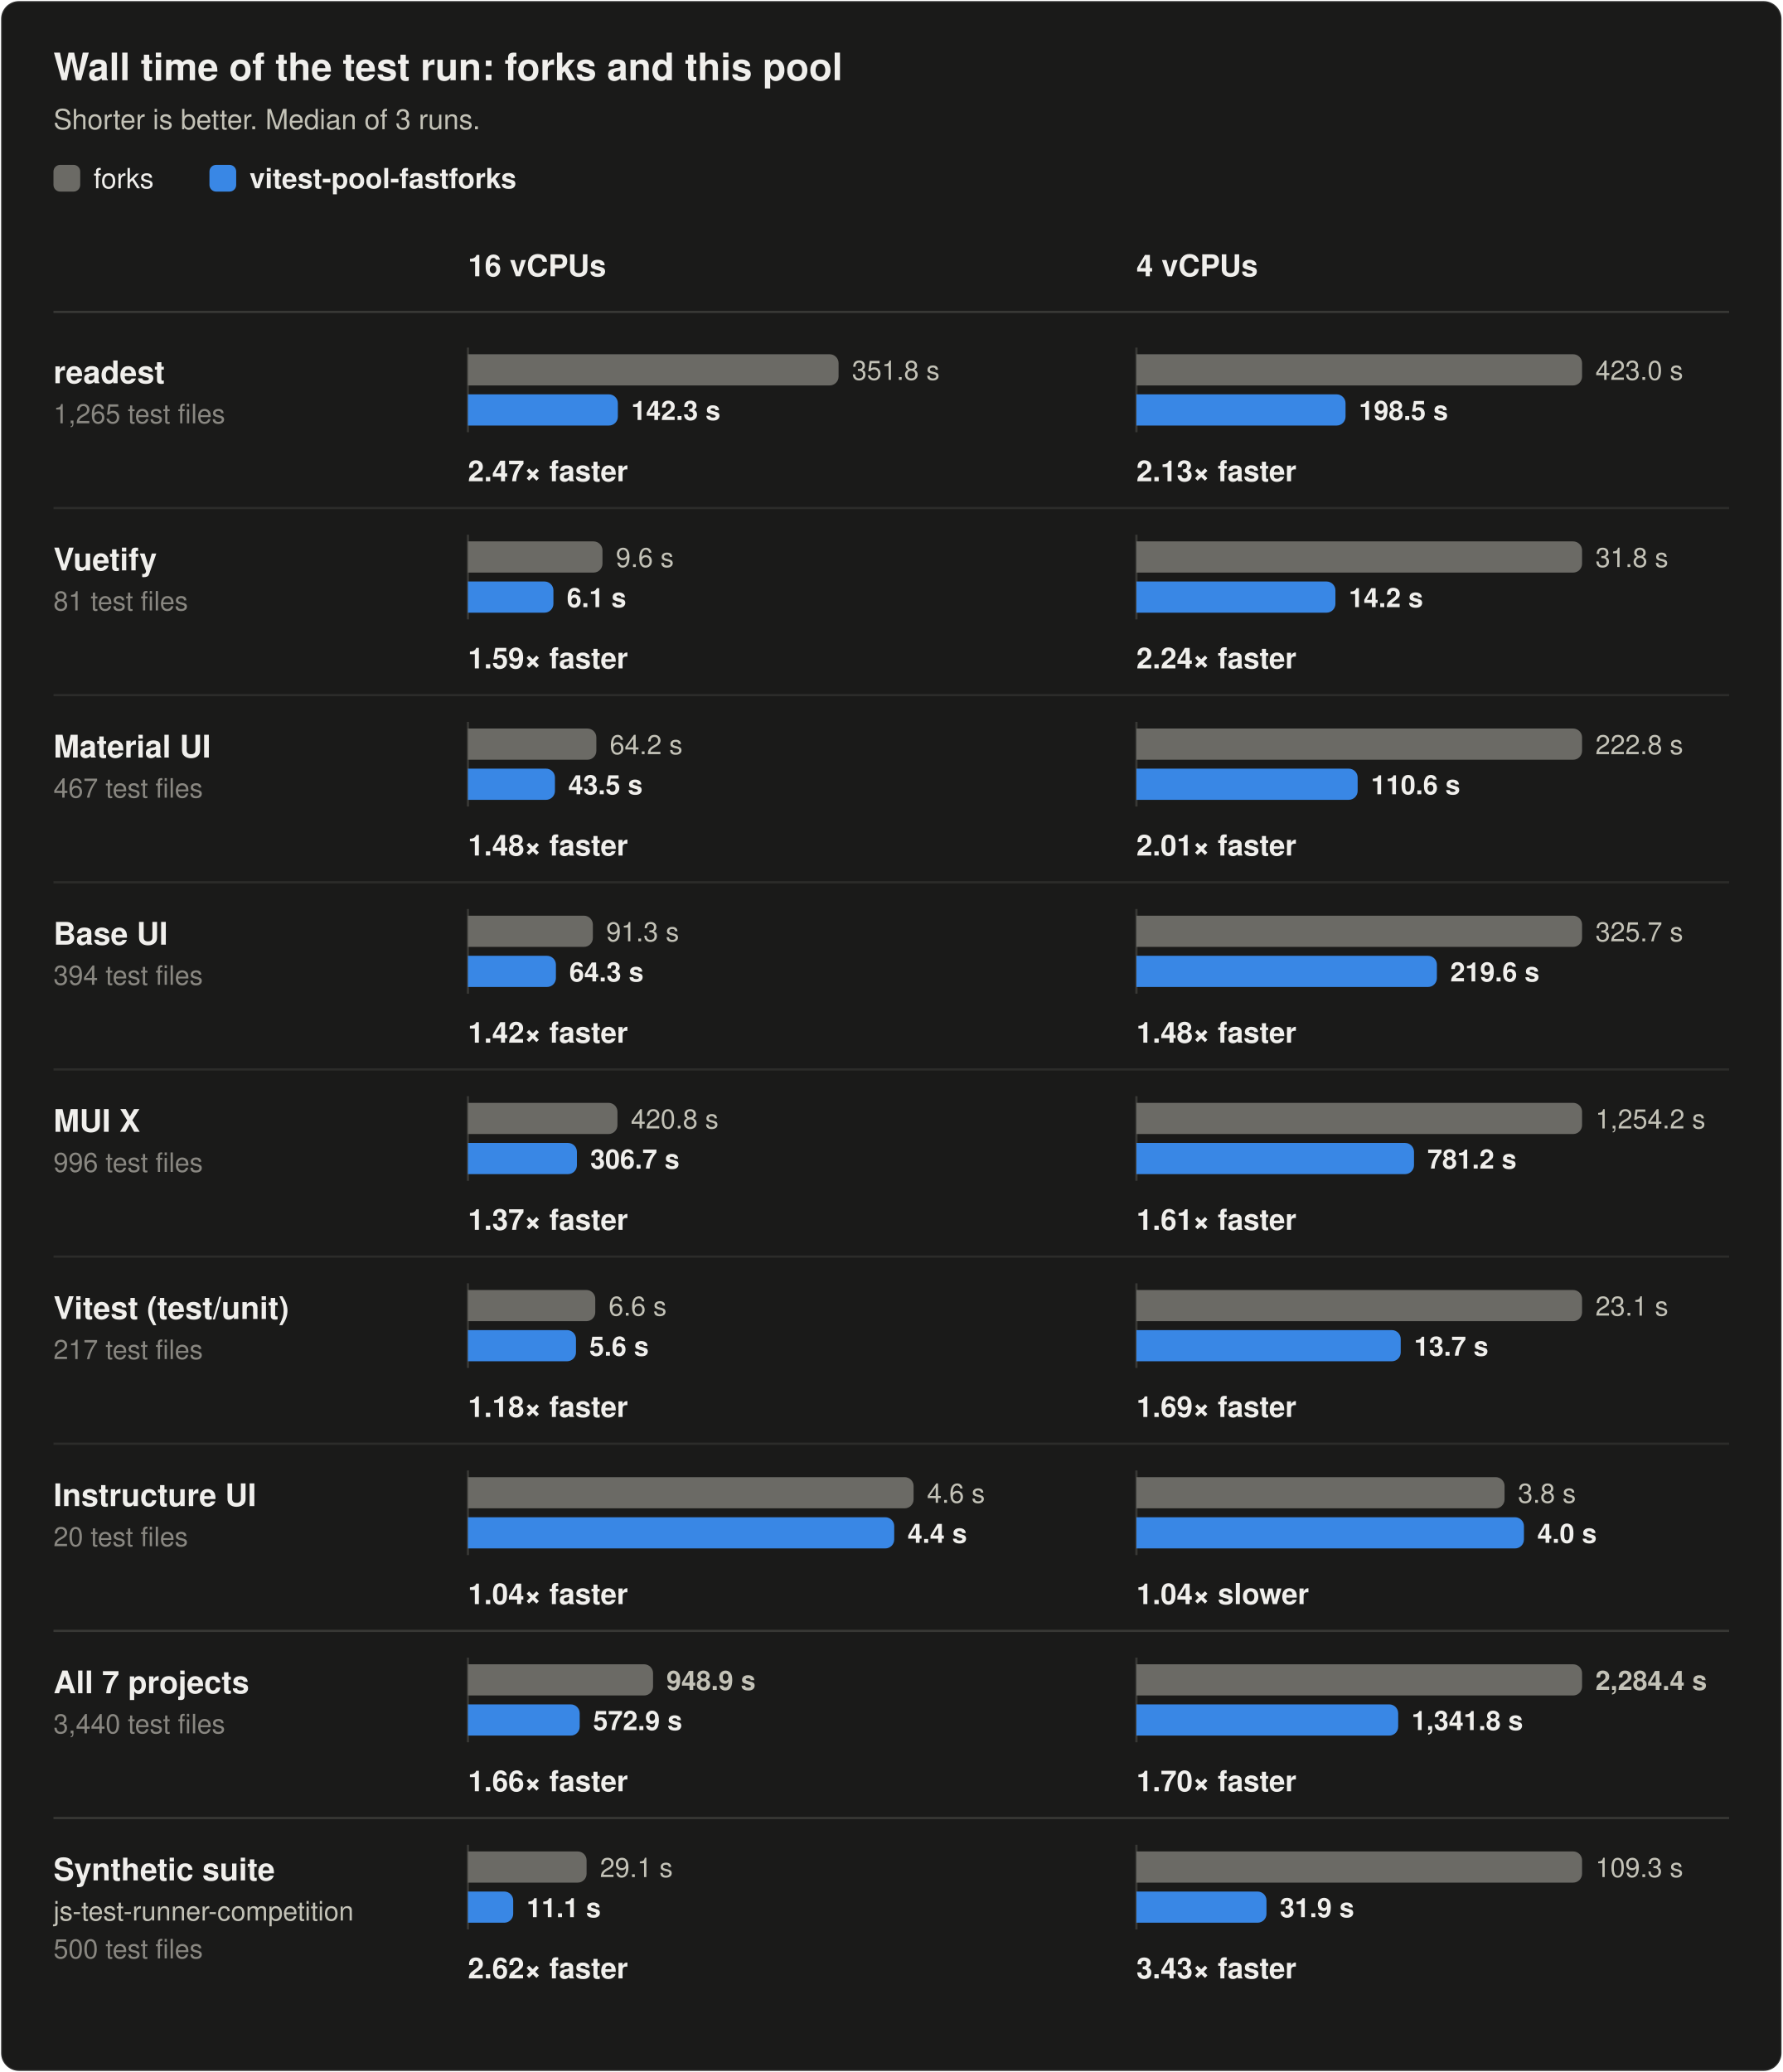
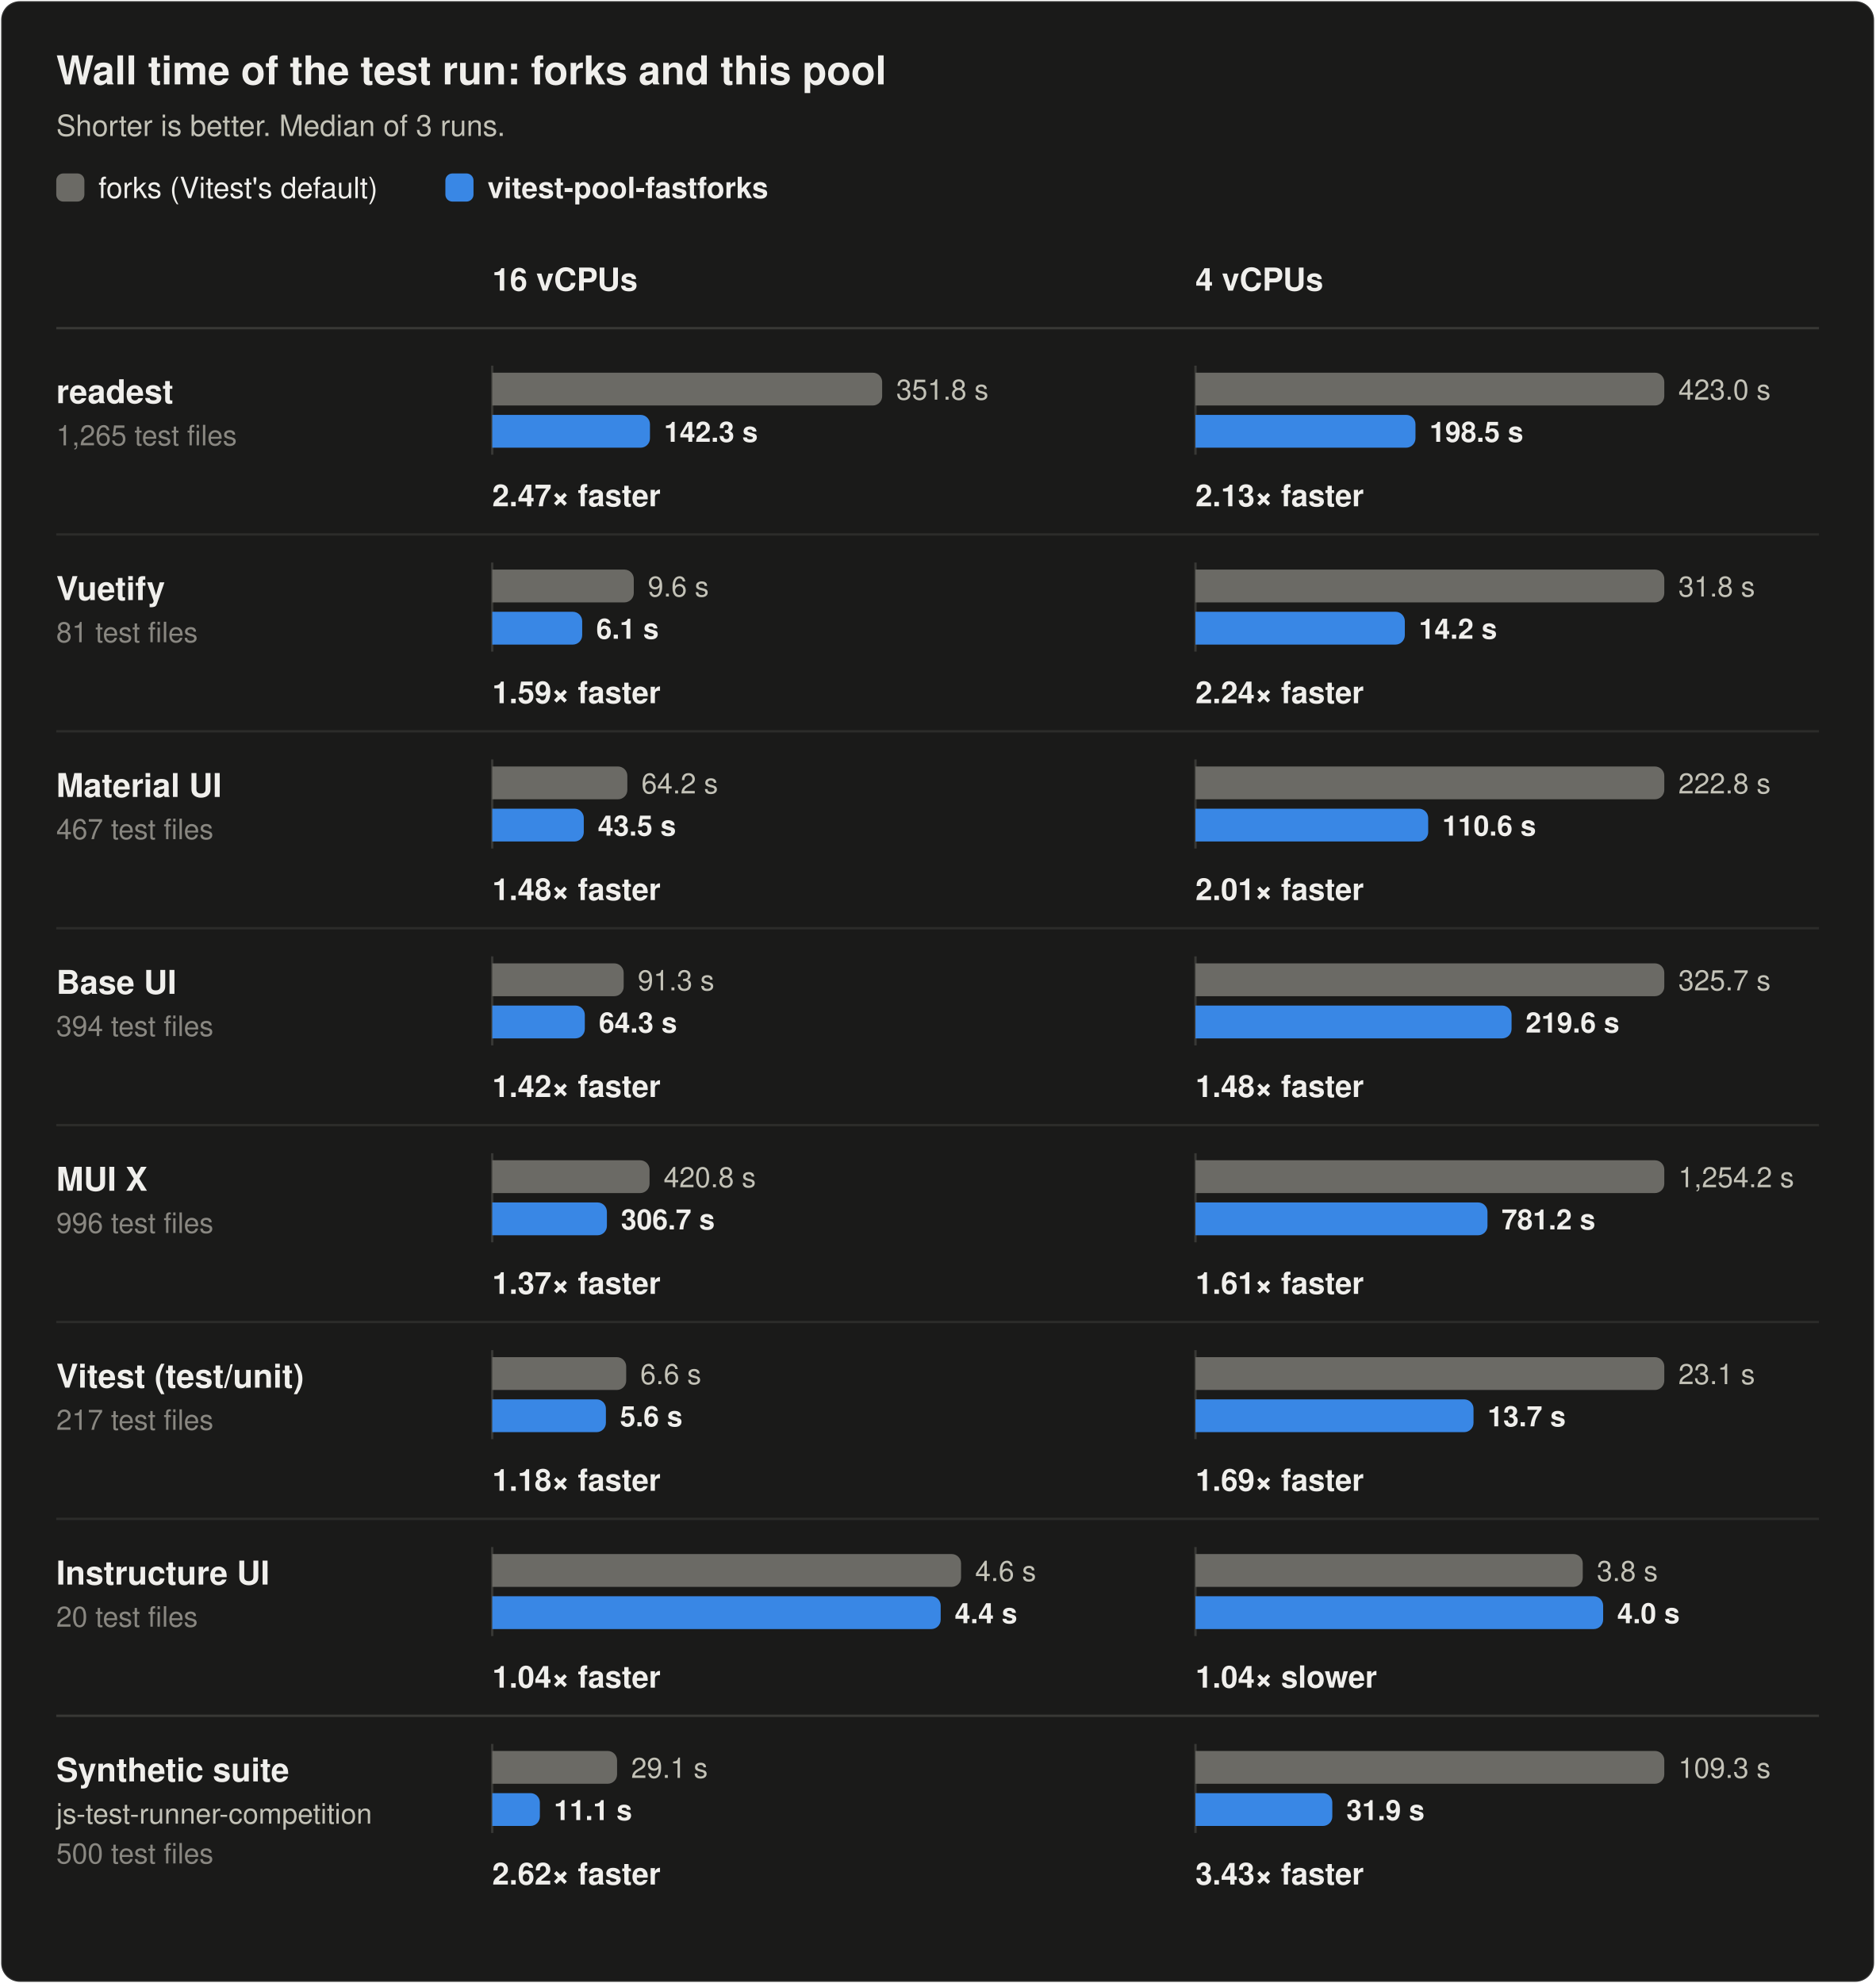
- <svg xmlns="http://www.w3.org/2000/svg" width="800" height="930" viewBox="0 0 800 930" role="img" font-family="system-ui, -apple-system, &quot;Segoe UI&quot;, Helvetica, Arial, sans-serif">
-   <rect x="0.5" y="0.5" width="799" height="929" rx="8" fill="#1a1a19" stroke="rgba(255,255,255,0.10)" />
+ <svg xmlns="http://www.w3.org/2000/svg" width="800" height="846" viewBox="0 0 800 846" role="img" font-family="system-ui, -apple-system, &quot;Segoe UI&quot;, Helvetica, Arial, sans-serif">
+   <rect x="0.5" y="0.5" width="799" height="845" rx="8" fill="#1a1a19" stroke="rgba(255,255,255,0.10)" />
  <text x="24" y="36" font-size="17" font-weight="600" fill="#f0efec" text-anchor="start">Wall time of the test run: forks and this pool</text>
  <text x="24" y="58" font-size="12.5" font-weight="400" fill="#c3c2b7" text-anchor="start">Shorter is better. Median of 3 runs.</text>
  <rect x="24" y="74" width="12" height="12" rx="3" fill="#6b6a65" />
-   <text x="42" y="84.5" font-size="12.5" font-weight="400" fill="#f0efec" text-anchor="start">forks</text>
-   <rect x="94" y="74" width="12" height="12" rx="3" fill="#3987e5" />
-   <text x="112" y="84.5" font-size="12.5" font-weight="600" fill="#f0efec" text-anchor="start">vitest-pool-fastforks</text>
+   <text x="42" y="84.5" font-size="12.5" font-weight="400" fill="#f0efec" text-anchor="start">forks (Vitest's default)</text>
+   <rect x="190" y="74" width="12" height="12" rx="3" fill="#3987e5" />
+   <text x="208" y="84.5" font-size="12.5" font-weight="600" fill="#f0efec" text-anchor="start">vitest-pool-fastforks</text>
  <text x="210" y="124" font-size="13.5" font-weight="600" fill="#f0efec" text-anchor="start">16 vCPUs</text>
  <text x="510" y="124" font-size="13.5" font-weight="600" fill="#f0efec" text-anchor="start">4 vCPUs</text>
  <line x1="24" x2="776" y1="140" y2="140" stroke="#383835" />
  <text x="24" y="172" font-size="14" font-weight="600" fill="#f0efec" text-anchor="start">readest</text>
  <text x="24" y="190" font-size="12" font-weight="400" fill="#898781" text-anchor="start">1,265 test files</text>
  <line x1="210" x2="210" y1="156" y2="194" stroke="#383835" />
  <path fill="#6b6a65" d="M210 159H372.336A4 4 0 0 1 376.336 163V169A4 4 0 0 1 372.336 173H210Z" />
  <text x="382.336" y="170.5" font-size="12" font-weight="400" fill="#c3c2b7" text-anchor="start">351.8 s</text>
  <path fill="#3987e5" d="M210 177H273.281A4 4 0 0 1 277.281 181V187A4 4 0 0 1 273.281 191H210Z" />
  <text x="283.281" y="188.5" font-size="12" font-weight="600" fill="#f0efec" text-anchor="start">142.3 s</text>
  <text x="210" y="216" font-size="13" font-weight="600" fill="#f0efec" text-anchor="start">2.47× faster</text>
  <line x1="510" x2="510" y1="156" y2="194" stroke="#383835" />
  <path fill="#6b6a65" d="M510 159H706A4 4 0 0 1 710 163V169A4 4 0 0 1 706 173H510Z" />
  <text x="716" y="170.5" font-size="12" font-weight="400" fill="#c3c2b7" text-anchor="start">423.0 s</text>
  <path fill="#3987e5" d="M510 177H599.853A4 4 0 0 1 603.853 181V187A4 4 0 0 1 599.853 191H510Z" />
  <text x="609.853" y="188.5" font-size="12" font-weight="600" fill="#f0efec" text-anchor="start">198.5 s</text>
  <text x="510" y="216" font-size="13" font-weight="600" fill="#f0efec" text-anchor="start">2.13× faster</text>
  <line x1="24" x2="776" y1="228" y2="228" stroke="#2c2c2a" />
  <text x="24" y="256" font-size="14" font-weight="600" fill="#f0efec" text-anchor="start">Vuetify</text>
  <text x="24" y="274" font-size="12" font-weight="400" fill="#898781" text-anchor="start">81 test files</text>
  <line x1="210" x2="210" y1="240" y2="278" stroke="#383835" />
  <path fill="#6b6a65" d="M210 243H266.377A4 4 0 0 1 270.377 247V253A4 4 0 0 1 266.377 257H210Z" />
  <text x="276.377" y="254.5" font-size="12" font-weight="400" fill="#c3c2b7" text-anchor="start">9.6 s</text>
  <path fill="#3987e5" d="M210 261H244.365A4 4 0 0 1 248.365 265V271A4 4 0 0 1 244.365 275H210Z" />
  <text x="254.365" y="272.5" font-size="12" font-weight="600" fill="#f0efec" text-anchor="start">6.1 s</text>
  <text x="210" y="300" font-size="13" font-weight="600" fill="#f0efec" text-anchor="start">1.59× faster</text>
  <line x1="510" x2="510" y1="240" y2="278" stroke="#383835" />
  <path fill="#6b6a65" d="M510 243H706A4 4 0 0 1 710 247V253A4 4 0 0 1 706 257H510Z" />
  <text x="716" y="254.5" font-size="12" font-weight="400" fill="#c3c2b7" text-anchor="start">31.8 s</text>
  <path fill="#3987e5" d="M510 261H595.308A4 4 0 0 1 599.308 265V271A4 4 0 0 1 595.308 275H510Z" />
  <text x="605.308" y="272.5" font-size="12" font-weight="600" fill="#f0efec" text-anchor="start">14.2 s</text>
  <text x="510" y="300" font-size="13" font-weight="600" fill="#f0efec" text-anchor="start">2.24× faster</text>
  <line x1="24" x2="776" y1="312" y2="312" stroke="#2c2c2a" />
  <text x="24" y="340" font-size="14" font-weight="600" fill="#f0efec" text-anchor="start">Material UI</text>
  <text x="24" y="358" font-size="12" font-weight="400" fill="#898781" text-anchor="start">467 test files</text>
  <line x1="210" x2="210" y1="324" y2="362" stroke="#383835" />
  <path fill="#6b6a65" d="M210 327H263.63A4 4 0 0 1 267.63 331V337A4 4 0 0 1 263.63 341H210Z" />
  <text x="273.63" y="338.5" font-size="12" font-weight="400" fill="#c3c2b7" text-anchor="start">64.2 s</text>
  <path fill="#3987e5" d="M210 345H245.048A4 4 0 0 1 249.048 349V355A4 4 0 0 1 245.048 359H210Z" />
  <text x="255.048" y="356.5" font-size="12" font-weight="600" fill="#f0efec" text-anchor="start">43.5 s</text>
  <text x="210" y="384" font-size="13" font-weight="600" fill="#f0efec" text-anchor="start">1.48× faster</text>
  <line x1="510" x2="510" y1="324" y2="362" stroke="#383835" />
  <path fill="#6b6a65" d="M510 327H706A4 4 0 0 1 710 331V337A4 4 0 0 1 706 341H510Z" />
  <text x="716" y="338.5" font-size="12" font-weight="400" fill="#c3c2b7" text-anchor="start">222.8 s</text>
  <path fill="#3987e5" d="M510 345H605.282A4 4 0 0 1 609.282 349V355A4 4 0 0 1 605.282 359H510Z" />
  <text x="615.282" y="356.5" font-size="12" font-weight="600" fill="#f0efec" text-anchor="start">110.6 s</text>
  <text x="510" y="384" font-size="13" font-weight="600" fill="#f0efec" text-anchor="start">2.01× faster</text>
  <line x1="24" x2="776" y1="396" y2="396" stroke="#2c2c2a" />
  <text x="24" y="424" font-size="14" font-weight="600" fill="#f0efec" text-anchor="start">Base UI</text>
  <text x="24" y="442" font-size="12" font-weight="400" fill="#898781" text-anchor="start">394 test files</text>
  <line x1="210" x2="210" y1="408" y2="446" stroke="#383835" />
  <path fill="#6b6a65" d="M210 411H262.064A4 4 0 0 1 266.064 415V421A4 4 0 0 1 262.064 425H210Z" />
  <text x="272.064" y="422.5" font-size="12" font-weight="400" fill="#c3c2b7" text-anchor="start">91.3 s</text>
  <path fill="#3987e5" d="M210 429H245.484A4 4 0 0 1 249.484 433V439A4 4 0 0 1 245.484 443H210Z" />
  <text x="255.484" y="440.5" font-size="12" font-weight="600" fill="#f0efec" text-anchor="start">64.3 s</text>
  <text x="210" y="468" font-size="13" font-weight="600" fill="#f0efec" text-anchor="start">1.42× faster</text>
  <line x1="510" x2="510" y1="408" y2="446" stroke="#383835" />
  <path fill="#6b6a65" d="M510 411H706A4 4 0 0 1 710 415V421A4 4 0 0 1 706 425H510Z" />
  <text x="716" y="422.5" font-size="12" font-weight="400" fill="#c3c2b7" text-anchor="start">325.7 s</text>
  <path fill="#3987e5" d="M510 429H640.848A4 4 0 0 1 644.848 433V439A4 4 0 0 1 640.848 443H510Z" />
  <text x="650.848" y="440.5" font-size="12" font-weight="600" fill="#f0efec" text-anchor="start">219.6 s</text>
  <text x="510" y="468" font-size="13" font-weight="600" fill="#f0efec" text-anchor="start">1.48× faster</text>
  <line x1="24" x2="776" y1="480" y2="480" stroke="#2c2c2a" />
  <text x="24" y="508" font-size="14" font-weight="600" fill="#f0efec" text-anchor="start">MUI X</text>
  <text x="24" y="526" font-size="12" font-weight="400" fill="#898781" text-anchor="start">996 test files</text>
  <line x1="210" x2="210" y1="492" y2="530" stroke="#383835" />
  <path fill="#6b6a65" d="M210 495H273.103A4 4 0 0 1 277.103 499V505A4 4 0 0 1 273.103 509H210Z" />
  <text x="283.103" y="506.5" font-size="12" font-weight="400" fill="#c3c2b7" text-anchor="start">420.8 s</text>
  <path fill="#3987e5" d="M210 513H254.908A4 4 0 0 1 258.908 517V523A4 4 0 0 1 254.908 527H210Z" />
  <text x="264.908" y="524.5" font-size="12" font-weight="600" fill="#f0efec" text-anchor="start">306.7 s</text>
  <text x="210" y="552" font-size="13" font-weight="600" fill="#f0efec" text-anchor="start">1.37× faster</text>
  <line x1="510" x2="510" y1="492" y2="530" stroke="#383835" />
  <path fill="#6b6a65" d="M510 495H706A4 4 0 0 1 710 499V505A4 4 0 0 1 706 509H510Z" />
  <text x="716" y="506.5" font-size="12" font-weight="400" fill="#c3c2b7" text-anchor="start">1,254.2 s</text>
  <path fill="#3987e5" d="M510 513H630.573A4 4 0 0 1 634.573 517V523A4 4 0 0 1 630.573 527H510Z" />
  <text x="640.573" y="524.5" font-size="12" font-weight="600" fill="#f0efec" text-anchor="start">781.2 s</text>
  <text x="510" y="552" font-size="13" font-weight="600" fill="#f0efec" text-anchor="start">1.61× faster</text>
  <line x1="24" x2="776" y1="564" y2="564" stroke="#2c2c2a" />
  <text x="24" y="592" font-size="14" font-weight="600" fill="#f0efec" text-anchor="start">Vitest (test/unit)</text>
  <text x="24" y="610" font-size="12" font-weight="400" fill="#898781" text-anchor="start">217 test files</text>
  <line x1="210" x2="210" y1="576" y2="614" stroke="#383835" />
  <path fill="#6b6a65" d="M210 579H263.143A4 4 0 0 1 267.143 583V589A4 4 0 0 1 263.143 593H210Z" />
  <text x="273.143" y="590.5" font-size="12" font-weight="400" fill="#c3c2b7" text-anchor="start">6.6 s</text>
  <path fill="#3987e5" d="M210 597H254.485A4 4 0 0 1 258.485 601V607A4 4 0 0 1 254.485 611H210Z" />
  <text x="264.485" y="608.5" font-size="12" font-weight="600" fill="#f0efec" text-anchor="start">5.6 s</text>
  <text x="210" y="636" font-size="13" font-weight="600" fill="#f0efec" text-anchor="start">1.18× faster</text>
  <line x1="510" x2="510" y1="576" y2="614" stroke="#383835" />
  <path fill="#6b6a65" d="M510 579H706A4 4 0 0 1 710 583V589A4 4 0 0 1 706 593H510Z" />
  <text x="716" y="590.5" font-size="12" font-weight="400" fill="#c3c2b7" text-anchor="start">23.1 s</text>
  <path fill="#3987e5" d="M510 597H624.615A4 4 0 0 1 628.615 601V607A4 4 0 0 1 624.615 611H510Z" />
  <text x="634.615" y="608.5" font-size="12" font-weight="600" fill="#f0efec" text-anchor="start">13.7 s</text>
  <text x="510" y="636" font-size="13" font-weight="600" fill="#f0efec" text-anchor="start">1.69× faster</text>
  <line x1="24" x2="776" y1="648" y2="648" stroke="#2c2c2a" />
  <text x="24" y="676" font-size="14" font-weight="600" fill="#f0efec" text-anchor="start">Instructure UI</text>
  <text x="24" y="694" font-size="12" font-weight="400" fill="#898781" text-anchor="start">20 test files</text>
  <line x1="210" x2="210" y1="660" y2="698" stroke="#383835" />
  <path fill="#6b6a65" d="M210 663H406A4 4 0 0 1 410 667V673A4 4 0 0 1 406 677H210Z" />
  <text x="416" y="674.5" font-size="12" font-weight="400" fill="#c3c2b7" text-anchor="start">4.6 s</text>
  <path fill="#3987e5" d="M210 681H397.304A4 4 0 0 1 401.304 685V691A4 4 0 0 1 397.304 695H210Z" />
  <text x="407.304" y="692.5" font-size="12" font-weight="600" fill="#f0efec" text-anchor="start">4.4 s</text>
  <text x="210" y="720" font-size="13" font-weight="600" fill="#f0efec" text-anchor="start">1.04× faster</text>
  <line x1="510" x2="510" y1="660" y2="698" stroke="#383835" />
  <path fill="#6b6a65" d="M510 663H671.217A4 4 0 0 1 675.217 667V673A4 4 0 0 1 671.217 677H510Z" />
  <text x="681.217" y="674.5" font-size="12" font-weight="400" fill="#c3c2b7" text-anchor="start">3.8 s</text>
  <path fill="#3987e5" d="M510 681H679.913A4 4 0 0 1 683.913 685V691A4 4 0 0 1 679.913 695H510Z" />
  <text x="689.913" y="692.5" font-size="12" font-weight="600" fill="#f0efec" text-anchor="start">4.0 s</text>
  <text x="510" y="720" font-size="13" font-weight="600" fill="#f0efec" text-anchor="start">1.04× slower</text>
  <line x1="24" x2="776" y1="732" y2="732" stroke="#383835" />
-   <text x="24" y="760" font-size="14" font-weight="600" fill="#f0efec" text-anchor="start">All 7 projects</text>
-   <text x="24" y="778" font-size="12" font-weight="400" fill="#898781" text-anchor="start">3,440 test files</text>
+   <text x="24" y="760" font-size="14" font-weight="600" fill="#f0efec" text-anchor="start">Synthetic suite</text>
+   <text x="24" y="778" font-size="12" font-weight="400" fill="#c3c2b7" text-anchor="start">js-test-runner-competition</text>
+   <text x="24" y="795" font-size="12" font-weight="400" fill="#898781" text-anchor="start">500 test files</text>
  <line x1="210" x2="210" y1="744" y2="782" stroke="#383835" />
-   <path fill="#6b6a65" d="M210 747H289.077A4 4 0 0 1 293.077 751V757A4 4 0 0 1 289.077 761H210Z" />
-   <text x="299.077" y="758.5" font-size="12" font-weight="600" fill="#c3c2b7" text-anchor="start">948.9 s</text>
-   <path fill="#3987e5" d="M210 765H256.158A4 4 0 0 1 260.158 769V775A4 4 0 0 1 256.158 779H210Z" />
-   <text x="266.158" y="776.5" font-size="12" font-weight="600" fill="#f0efec" text-anchor="start">572.9 s</text>
-   <text x="210" y="804" font-size="13" font-weight="600" fill="#f0efec" text-anchor="start">1.66× faster</text>
+   <path fill="#6b6a65" d="M210 747H259.248A4 4 0 0 1 263.248 751V757A4 4 0 0 1 259.248 761H210Z" />
+   <text x="269.248" y="758.5" font-size="12" font-weight="400" fill="#c3c2b7" text-anchor="start">29.1 s</text>
+   <path fill="#3987e5" d="M210 765H226.311A4 4 0 0 1 230.311 769V775A4 4 0 0 1 226.311 779H210Z" />
+   <text x="236.311" y="776.5" font-size="12" font-weight="600" fill="#f0efec" text-anchor="start">11.1 s</text>
+   <text x="210" y="804" font-size="13" font-weight="600" fill="#f0efec" text-anchor="start">2.62× faster</text>
  <line x1="510" x2="510" y1="744" y2="782" stroke="#383835" />
  <path fill="#6b6a65" d="M510 747H706A4 4 0 0 1 710 751V757A4 4 0 0 1 706 761H510Z" />
-   <text x="716" y="758.5" font-size="12" font-weight="600" fill="#c3c2b7" text-anchor="start">2,284.4 s</text>
-   <path fill="#3987e5" d="M510 765H623.475A4 4 0 0 1 627.475 769V775A4 4 0 0 1 623.475 779H510Z" />
-   <text x="633.475" y="776.5" font-size="12" font-weight="600" fill="#f0efec" text-anchor="start">1,341.8 s</text>
-   <text x="510" y="804" font-size="13" font-weight="600" fill="#f0efec" text-anchor="start">1.70× faster</text>
-   <line x1="24" x2="776" y1="816" y2="816" stroke="#383835" />
-   <text x="24" y="844" font-size="14" font-weight="600" fill="#f0efec" text-anchor="start">Synthetic suite</text>
-   <text x="24" y="862" font-size="12" font-weight="400" fill="#c3c2b7" text-anchor="start">js-test-runner-competition</text>
-   <text x="24" y="879" font-size="12" font-weight="400" fill="#898781" text-anchor="start">500 test files</text>
-   <line x1="210" x2="210" y1="828" y2="866" stroke="#383835" />
-   <path fill="#6b6a65" d="M210 831H259.248A4 4 0 0 1 263.248 835V841A4 4 0 0 1 259.248 845H210Z" />
-   <text x="269.248" y="842.5" font-size="12" font-weight="400" fill="#c3c2b7" text-anchor="start">29.1 s</text>
-   <path fill="#3987e5" d="M210 849H226.311A4 4 0 0 1 230.311 853V859A4 4 0 0 1 226.311 863H210Z" />
-   <text x="236.311" y="860.5" font-size="12" font-weight="600" fill="#f0efec" text-anchor="start">11.1 s</text>
-   <text x="210" y="888" font-size="13" font-weight="600" fill="#f0efec" text-anchor="start">2.62× faster</text>
-   <line x1="510" x2="510" y1="828" y2="866" stroke="#383835" />
-   <path fill="#6b6a65" d="M510 831H706A4 4 0 0 1 710 835V841A4 4 0 0 1 706 845H510Z" />
-   <text x="716" y="842.5" font-size="12" font-weight="400" fill="#c3c2b7" text-anchor="start">109.3 s</text>
-   <path fill="#3987e5" d="M510 849H564.371A4 4 0 0 1 568.371 853V859A4 4 0 0 1 564.371 863H510Z" />
-   <text x="574.371" y="860.5" font-size="12" font-weight="600" fill="#f0efec" text-anchor="start">31.9 s</text>
-   <text x="510" y="888" font-size="13" font-weight="600" fill="#f0efec" text-anchor="start">3.43× faster</text>
+   <text x="716" y="758.5" font-size="12" font-weight="400" fill="#c3c2b7" text-anchor="start">109.3 s</text>
+   <path fill="#3987e5" d="M510 765H564.371A4 4 0 0 1 568.371 769V775A4 4 0 0 1 564.371 779H510Z" />
+   <text x="574.371" y="776.5" font-size="12" font-weight="600" fill="#f0efec" text-anchor="start">31.9 s</text>
+   <text x="510" y="804" font-size="13" font-weight="600" fill="#f0efec" text-anchor="start">3.43× faster</text>
</svg>
